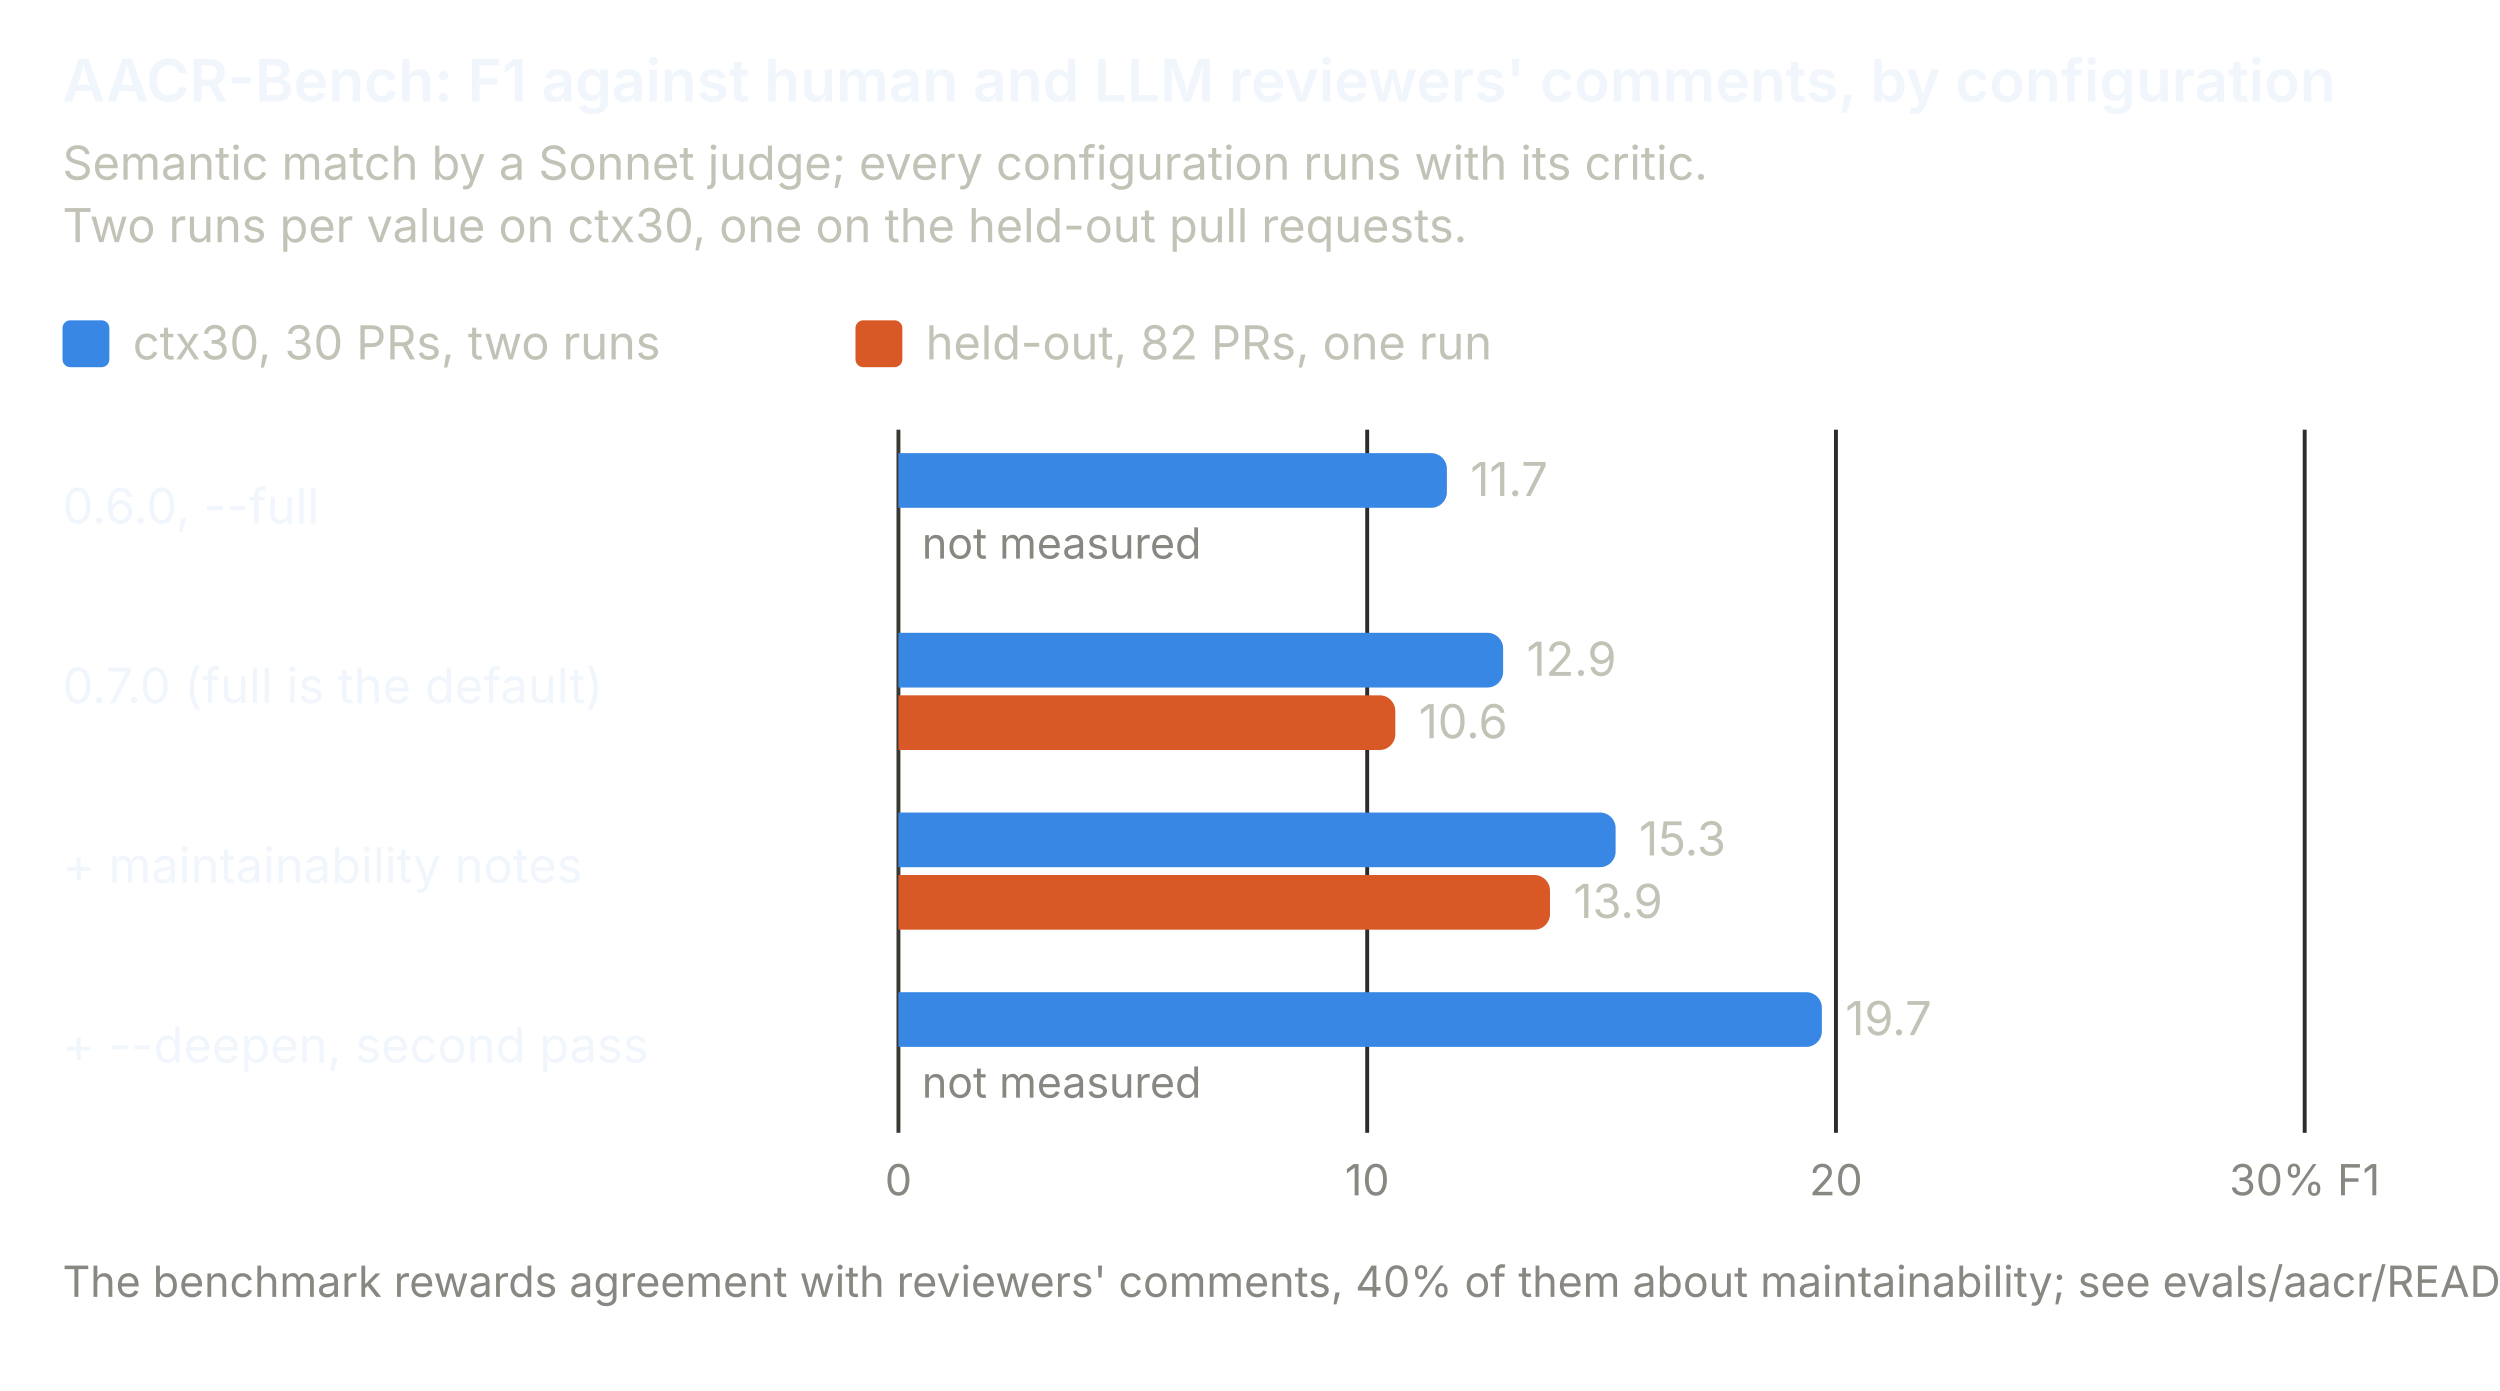
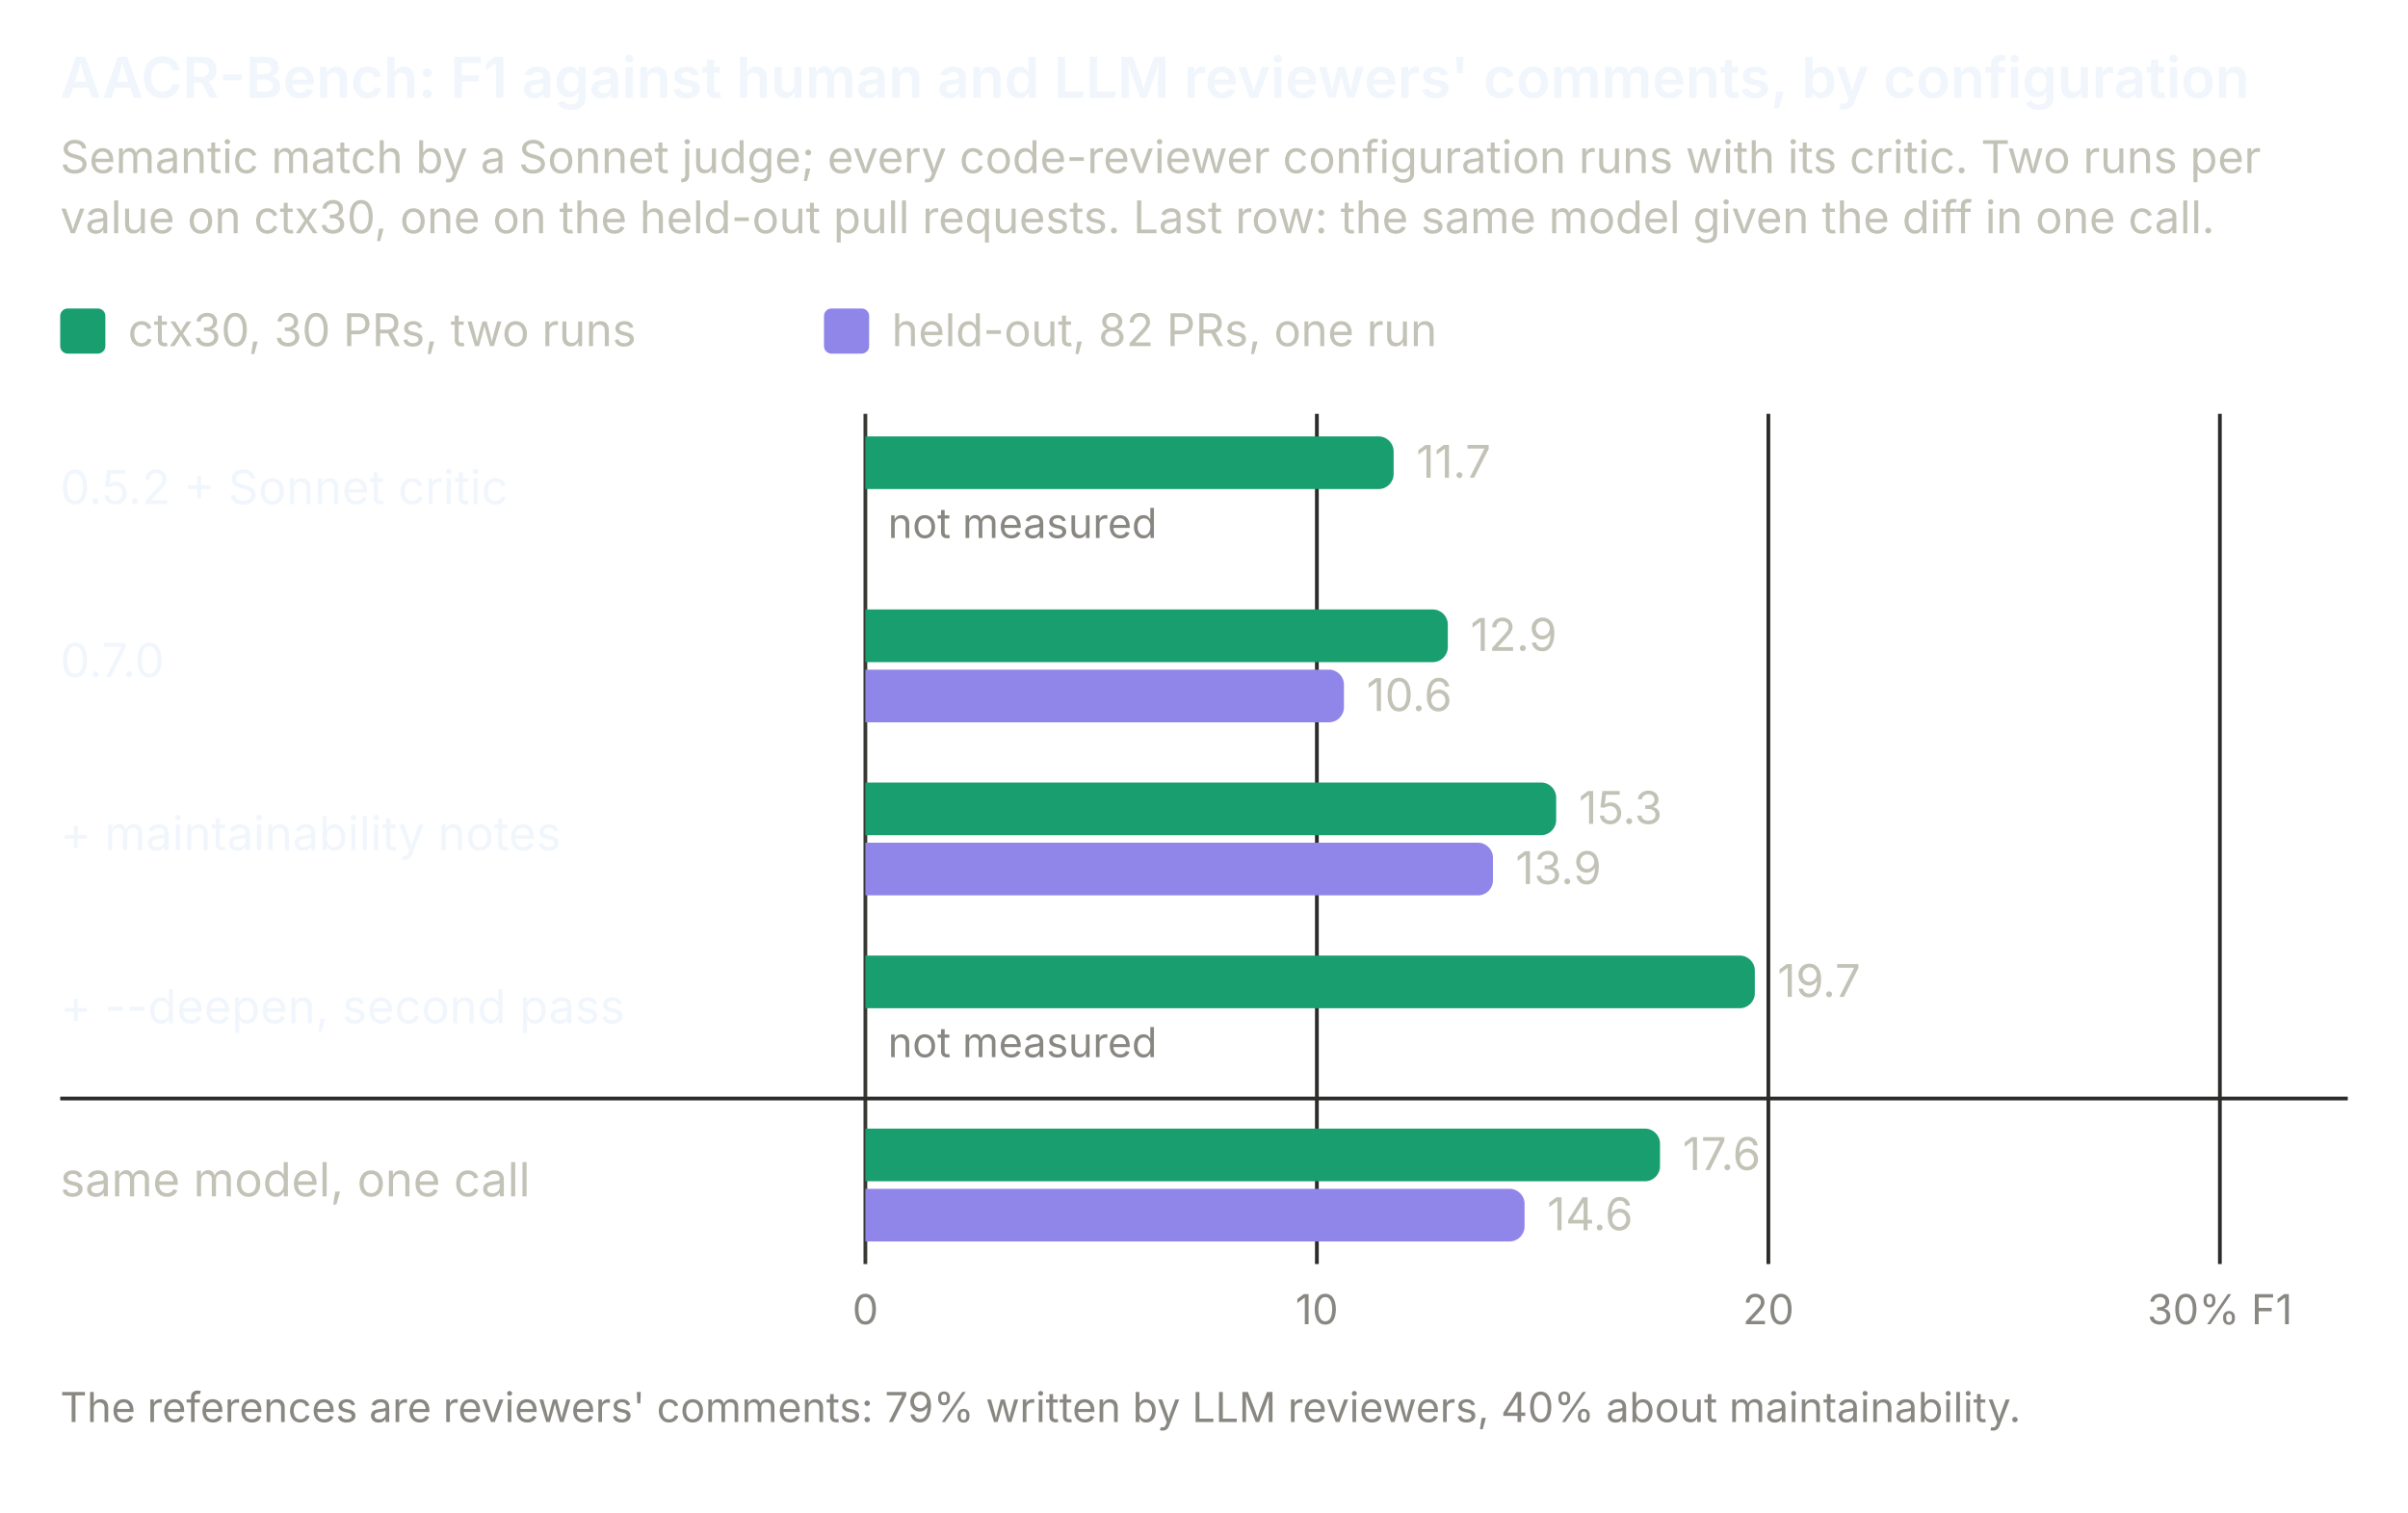
- <svg xmlns="http://www.w3.org/2000/svg" width="640" height="356" viewBox="0 0 640 356" role="img" aria-label="F1 on AACR-Bench by configuration: 0.6.0, --full 11.7; 0.7.0 (full is the default) 12.9 on ctx30 and 10.6 held out; + maintainability notes 15.3 on ctx30 and 13.9 held out; + --deepen, second pass 19.7" font-family="system-ui, -apple-system, &quot;Segoe UI&quot;, sans-serif">
+ <svg xmlns="http://www.w3.org/2000/svg" width="640" height="402" viewBox="0 0 640 402" role="img" aria-label="F1 on AACR-Bench by configuration: 0.5.2 + Sonnet critic 11.7; 0.7.0 12.9 on ctx30 and 10.6 held out; + maintainability notes 15.3 on ctx30 and 13.9 held out; + --deepen, second pass 19.7; same model, one call 17.6 on ctx30 and 14.6 held out" font-family="system-ui, -apple-system, &quot;Segoe UI&quot;, sans-serif">
  <text x="16.0" y="26.0" font-size="15" fill="#f0f6fc" font-weight="600">AACR-Bench: F1 against human and LLM reviewers' comments, by configuration</text>
-   <text x="16.0" y="46.0" font-size="12" fill="#c3c2b7">Semantic match by a Sonnet judge; every configuration runs with its critic.</text>
-   <text x="16.0" y="62.0" font-size="12" fill="#c3c2b7">Two runs per value on ctx30, one on the held-out pull requests.</text>
-   <rect x="16" y="82" width="12" height="12" rx="2" fill="#3987e5" />
+   <text x="16.0" y="46.0" font-size="12" fill="#c3c2b7">Semantic match by a Sonnet judge; every code-reviewer configuration runs with its critic. Two runs per</text>
+   <text x="16.0" y="62.0" font-size="12" fill="#c3c2b7">value on ctx30, one on the held-out pull requests. Last row: the same model given the diff in one call.</text>
+   <rect x="16" y="82" width="12" height="12" rx="2" fill="#199e70" />
  <text x="34.0" y="92.0" font-size="12" fill="#c3c2b7">ctx30, 30 PRs, two runs</text>
-   <rect x="219" y="82" width="12" height="12" rx="2" fill="#d95926" />
+   <rect x="219" y="82" width="12" height="12" rx="2" fill="#9085e9" />
  <text x="237.0" y="92.0" font-size="12" fill="#c3c2b7">held-out, 82 PRs, one run</text>
-   <line x1="230.0" y1="110" x2="230.0" y2="290" stroke="#383835" stroke-width="1" />
-   <text x="230.0" y="306.0" font-size="11" fill="#898781" text-anchor="middle">0</text>
-   <line x1="350.0" y1="110" x2="350.0" y2="290" stroke="#2c2c2a" stroke-width="1" />
-   <text x="350.0" y="306.0" font-size="11" fill="#898781" text-anchor="middle">10</text>
-   <line x1="470.0" y1="110" x2="470.0" y2="290" stroke="#2c2c2a" stroke-width="1" />
-   <text x="470.0" y="306.0" font-size="11" fill="#898781" text-anchor="middle">20</text>
-   <line x1="590.0" y1="110" x2="590.0" y2="290" stroke="#2c2c2a" stroke-width="1" />
-   <text x="590.0" y="306.0" font-size="11" fill="#898781" text-anchor="middle">30% F1</text>
-   <text x="16.0" y="134.0" font-size="12.5" fill="#f0f6fc">0.6.0, --full</text>
-   <path d="M230 116 H366.4 a4 4 0 0 1 4 4 V126 a4 4 0 0 1 -4 4 H230 Z" fill="#3987e5" />
+   <line x1="230.0" y1="110" x2="230.0" y2="336" stroke="#383835" stroke-width="1" />
+   <text x="230.0" y="352.0" font-size="11" fill="#898781" text-anchor="middle">0</text>
+   <line x1="350.0" y1="110" x2="350.0" y2="336" stroke="#2c2c2a" stroke-width="1" />
+   <text x="350.0" y="352.0" font-size="11" fill="#898781" text-anchor="middle">10</text>
+   <line x1="470.0" y1="110" x2="470.0" y2="336" stroke="#2c2c2a" stroke-width="1" />
+   <text x="470.0" y="352.0" font-size="11" fill="#898781" text-anchor="middle">20</text>
+   <line x1="590.0" y1="110" x2="590.0" y2="336" stroke="#2c2c2a" stroke-width="1" />
+   <text x="590.0" y="352.0" font-size="11" fill="#898781" text-anchor="middle">30% F1</text>
+   <text x="16.0" y="134.0" font-size="12.5" fill="#f0f6fc">0.5.2 + Sonnet critic</text>
+   <path d="M230 116 H366.4 a4 4 0 0 1 4 4 V126 a4 4 0 0 1 -4 4 H230 Z" fill="#199e70" />
  <text x="376.4" y="127.0" font-size="12" fill="#c3c2b7" font-variant-numeric="tabular-nums">11.7</text>
  <text x="236.0" y="143.0" font-size="11" fill="#898781">not measured</text>
-   <text x="16.0" y="180.0" font-size="12.5" fill="#f0f6fc">0.7.0 (full is the default)</text>
-   <path d="M230 162 H380.8 a4 4 0 0 1 4 4 V172 a4 4 0 0 1 -4 4 H230 Z" fill="#3987e5" />
+   <text x="16.0" y="180.0" font-size="12.5" fill="#f0f6fc">0.7.0</text>
+   <path d="M230 162 H380.8 a4 4 0 0 1 4 4 V172 a4 4 0 0 1 -4 4 H230 Z" fill="#199e70" />
  <text x="390.8" y="173.0" font-size="12" fill="#c3c2b7" font-variant-numeric="tabular-nums">12.9</text>
-   <path d="M230 178 H353.2 a4 4 0 0 1 4 4 V188 a4 4 0 0 1 -4 4 H230 Z" fill="#d95926" />
+   <path d="M230 178 H353.2 a4 4 0 0 1 4 4 V188 a4 4 0 0 1 -4 4 H230 Z" fill="#9085e9" />
  <text x="363.2" y="189.0" font-size="12" fill="#c3c2b7" font-variant-numeric="tabular-nums">10.6</text>
  <text x="16.0" y="226.0" font-size="12.5" fill="#f0f6fc">+ maintainability notes</text>
-   <path d="M230 208 H409.6 a4 4 0 0 1 4 4 V218 a4 4 0 0 1 -4 4 H230 Z" fill="#3987e5" />
+   <path d="M230 208 H409.6 a4 4 0 0 1 4 4 V218 a4 4 0 0 1 -4 4 H230 Z" fill="#199e70" />
  <text x="419.6" y="219.0" font-size="12" fill="#c3c2b7" font-variant-numeric="tabular-nums">15.3</text>
-   <path d="M230 224 H392.8 a4 4 0 0 1 4 4 V234 a4 4 0 0 1 -4 4 H230 Z" fill="#d95926" />
+   <path d="M230 224 H392.8 a4 4 0 0 1 4 4 V234 a4 4 0 0 1 -4 4 H230 Z" fill="#9085e9" />
  <text x="402.8" y="235.0" font-size="12" fill="#c3c2b7" font-variant-numeric="tabular-nums">13.9</text>
  <text x="16.0" y="272.0" font-size="12.5" fill="#f0f6fc">+ --deepen, second pass</text>
-   <path d="M230 254 H462.4 a4 4 0 0 1 4 4 V264 a4 4 0 0 1 -4 4 H230 Z" fill="#3987e5" />
+   <path d="M230 254 H462.4 a4 4 0 0 1 4 4 V264 a4 4 0 0 1 -4 4 H230 Z" fill="#199e70" />
  <text x="472.4" y="265.0" font-size="12" fill="#c3c2b7" font-variant-numeric="tabular-nums">19.7</text>
  <text x="236.0" y="281.0" font-size="11" fill="#898781">not measured</text>
-   <text x="16.0" y="332.0" font-size="11" fill="#898781">The benchmark rewards agreement with reviewers' comments, 40% of them about maintainability; see evals/aacr/README.md.</text>
+   <line x1="16" y1="292" x2="624" y2="292" stroke="#2c2c2a" stroke-width="1" />
+   <text x="16.0" y="318.0" font-size="12.5" fill="#c3c2b7">same model, one call</text>
+   <path d="M230 300 H437.2 a4 4 0 0 1 4 4 V310 a4 4 0 0 1 -4 4 H230 Z" fill="#199e70" />
+   <text x="447.2" y="311.0" font-size="12" fill="#c3c2b7" font-variant-numeric="tabular-nums">17.6</text>
+   <path d="M230 316 H401.2 a4 4 0 0 1 4 4 V326 a4 4 0 0 1 -4 4 H230 Z" fill="#9085e9" />
+   <text x="411.2" y="327.0" font-size="12" fill="#c3c2b7" font-variant-numeric="tabular-nums">14.6</text>
+   <text x="16.0" y="378.0" font-size="11" fill="#898781">The references are reviewers' comments: 79% written by LLM reviewers, 40% about maintainability.</text>
</svg>
